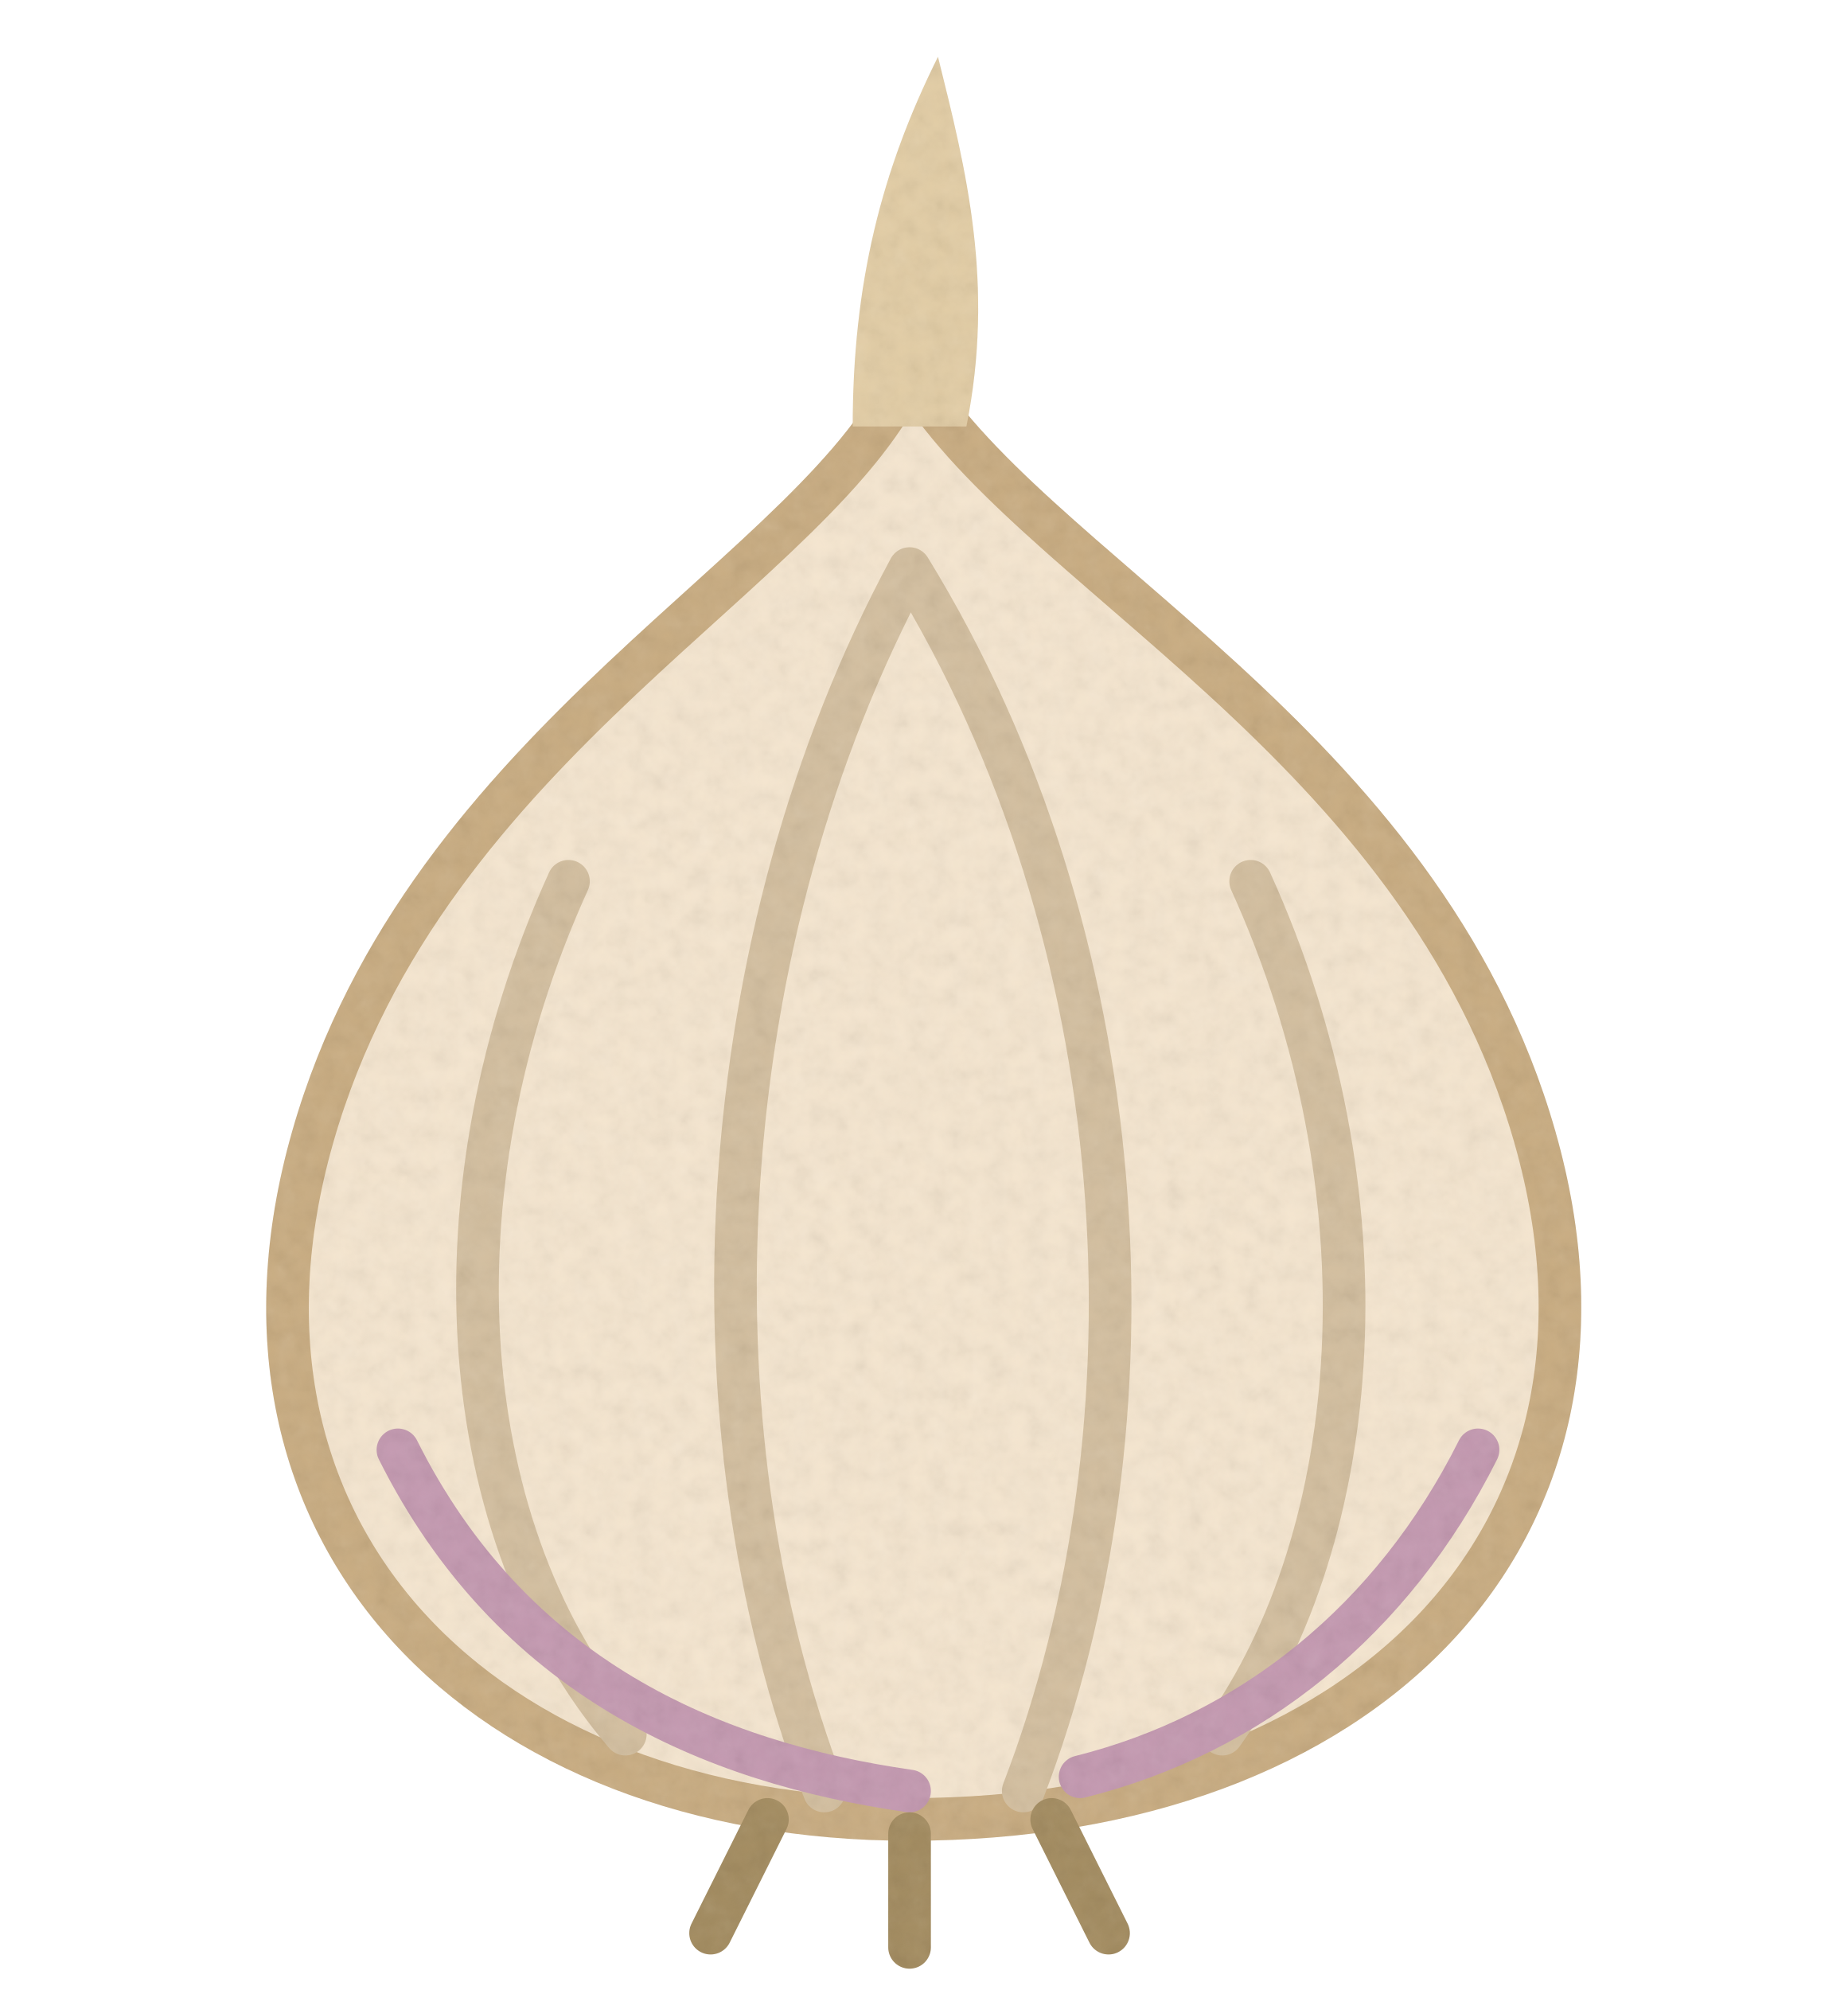
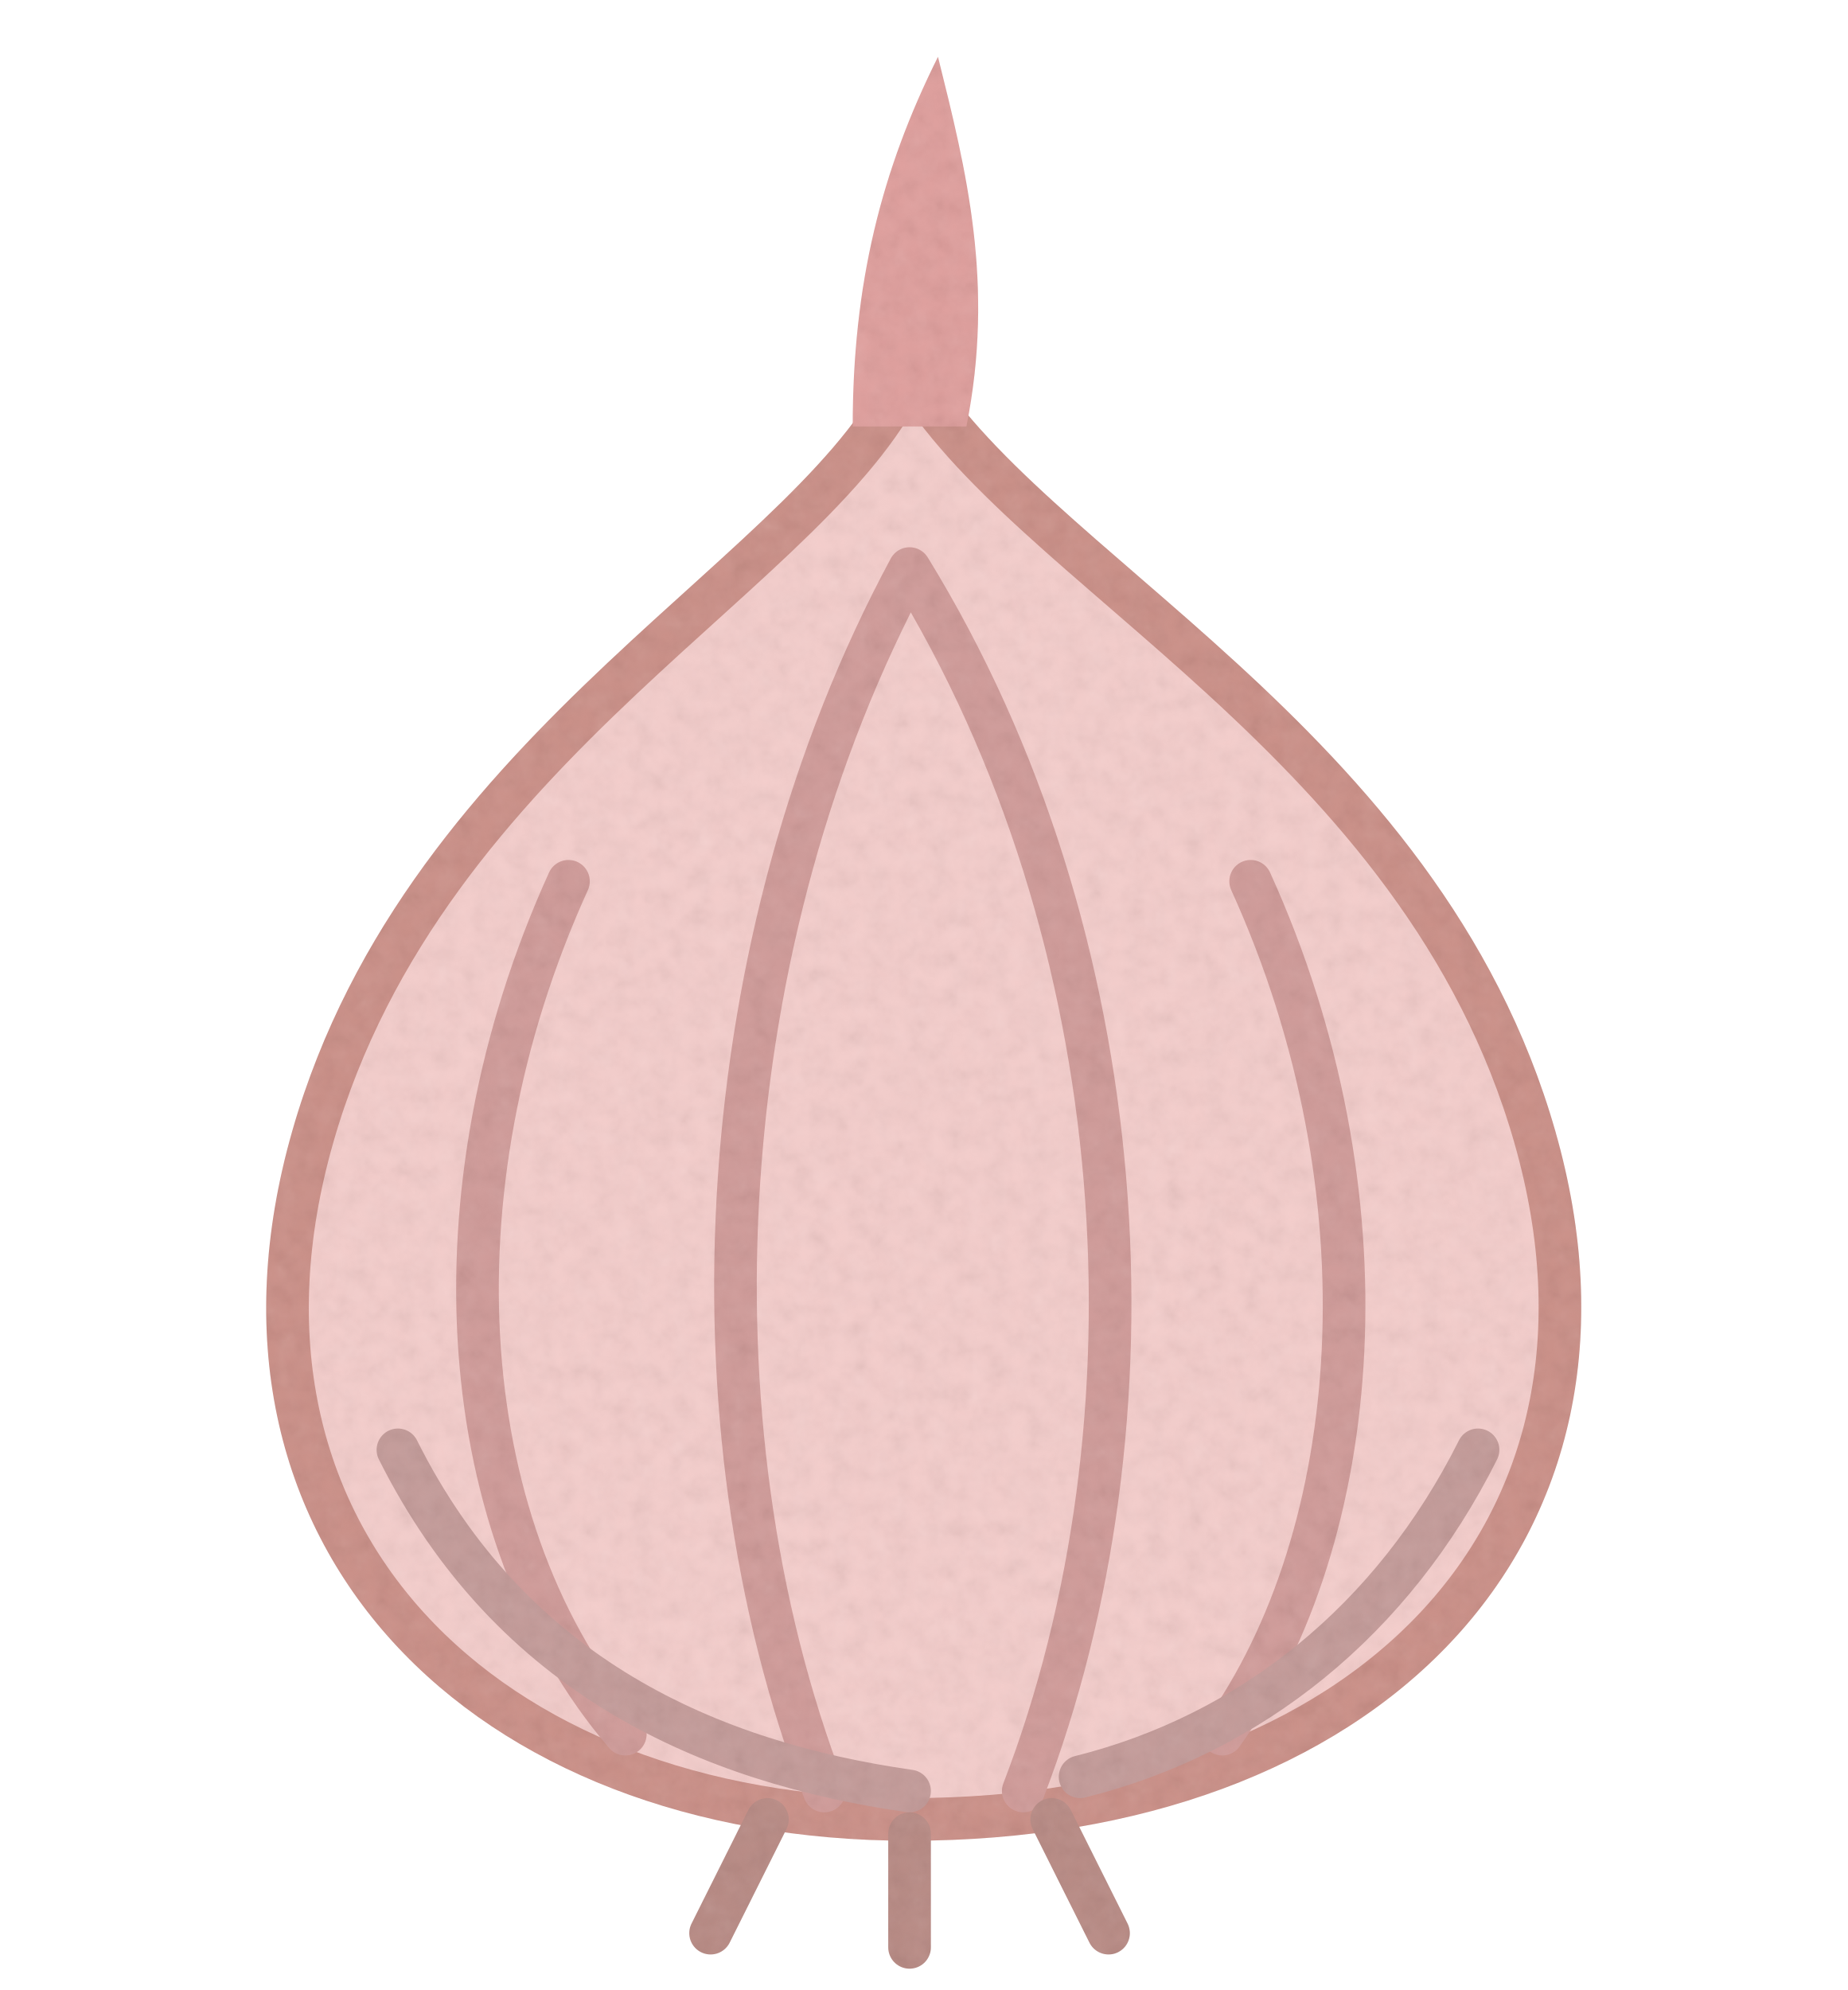
<svg xmlns="http://www.w3.org/2000/svg" viewBox="0 0 130 140" fill="none" role="img" aria-labelledby="title">
  <defs>
    <filter id="paper" x="-2%" y="-2%" width="104%" height="104%" color-interpolation-filters="sRGB">
      <feTurbulence type="fractalNoise" baseFrequency=".72" numOctaves="3" seed="23" stitchTiles="stitch" result="grain" />
      <feColorMatrix in="grain" type="saturate" values="0" />
      <feComponentTransfer>
        <feFuncA type="linear" slope=".14" />
      </feComponentTransfer>
      <feComposite in2="SourceGraphic" operator="in" result="ink" />
      <feBlend in="SourceGraphic" in2="ink" mode="soft-light" />
    </filter>
  </defs>
  <g filter="url(#paper)" stroke-linecap="round" stroke-linejoin="round">
-     <path d="M64 26c-6 14-34 26-42 54-8 28 12 48 42 48 32 0 52-20 44-48-8-28-36-40-44-54Z" fill="#f4e5cf" stroke="#c9ad83" stroke-width="3" />
-     <path d="M64 40c-14 26-16 60-6 86m6-86c16 26 18 60 8 86M40 62c-10 22-8 46 4 60m44-60c10 22 8 46-2 60" stroke="#d3bfa0" stroke-width="3" />
-     <path d="M28 102c8 16 22 22 36 24m40-24c-6 12-16 20-28 23" stroke="#c49ab1" stroke-width="3" />
-     <path d="M60 30c0-10 2-18 6-26 2 8 4 16 2 26Z" fill="#e2cda6" />
-     <path d="m54 128-4 8m14-7v8m10-9 4 8" stroke="#a48d62" stroke-width="3" />
+     <path d="M64 26c-6 14-34 26-42 54-8 28 12 48 42 48 32 0 52-20 44-48-8-28-36-40-44-54Z" fill="#f3cdcb" stroke="#cb9189" stroke-width="3" />
+     <path d="M64 40c-14 26-16 60-6 86m6-86c16 26 18 60 8 86M40 62c-10 22-8 46 4 60m44-60c10 22 8 46-2 60" stroke="#d09c9a" stroke-width="3" />
+     <path d="M28 102c8 16 22 22 36 24m40-24c-6 12-16 20-28 23" stroke="#c49c9a" stroke-width="3" />
+     <path d="M60 30c0-10 2-18 6-26 2 8 4 16 2 26Z" fill="#dfa09e" />
+     <path d="m54 128-4 8m14-7v8m10-9 4 8" stroke="#b98c86" stroke-width="3" />
  </g>
</svg>
